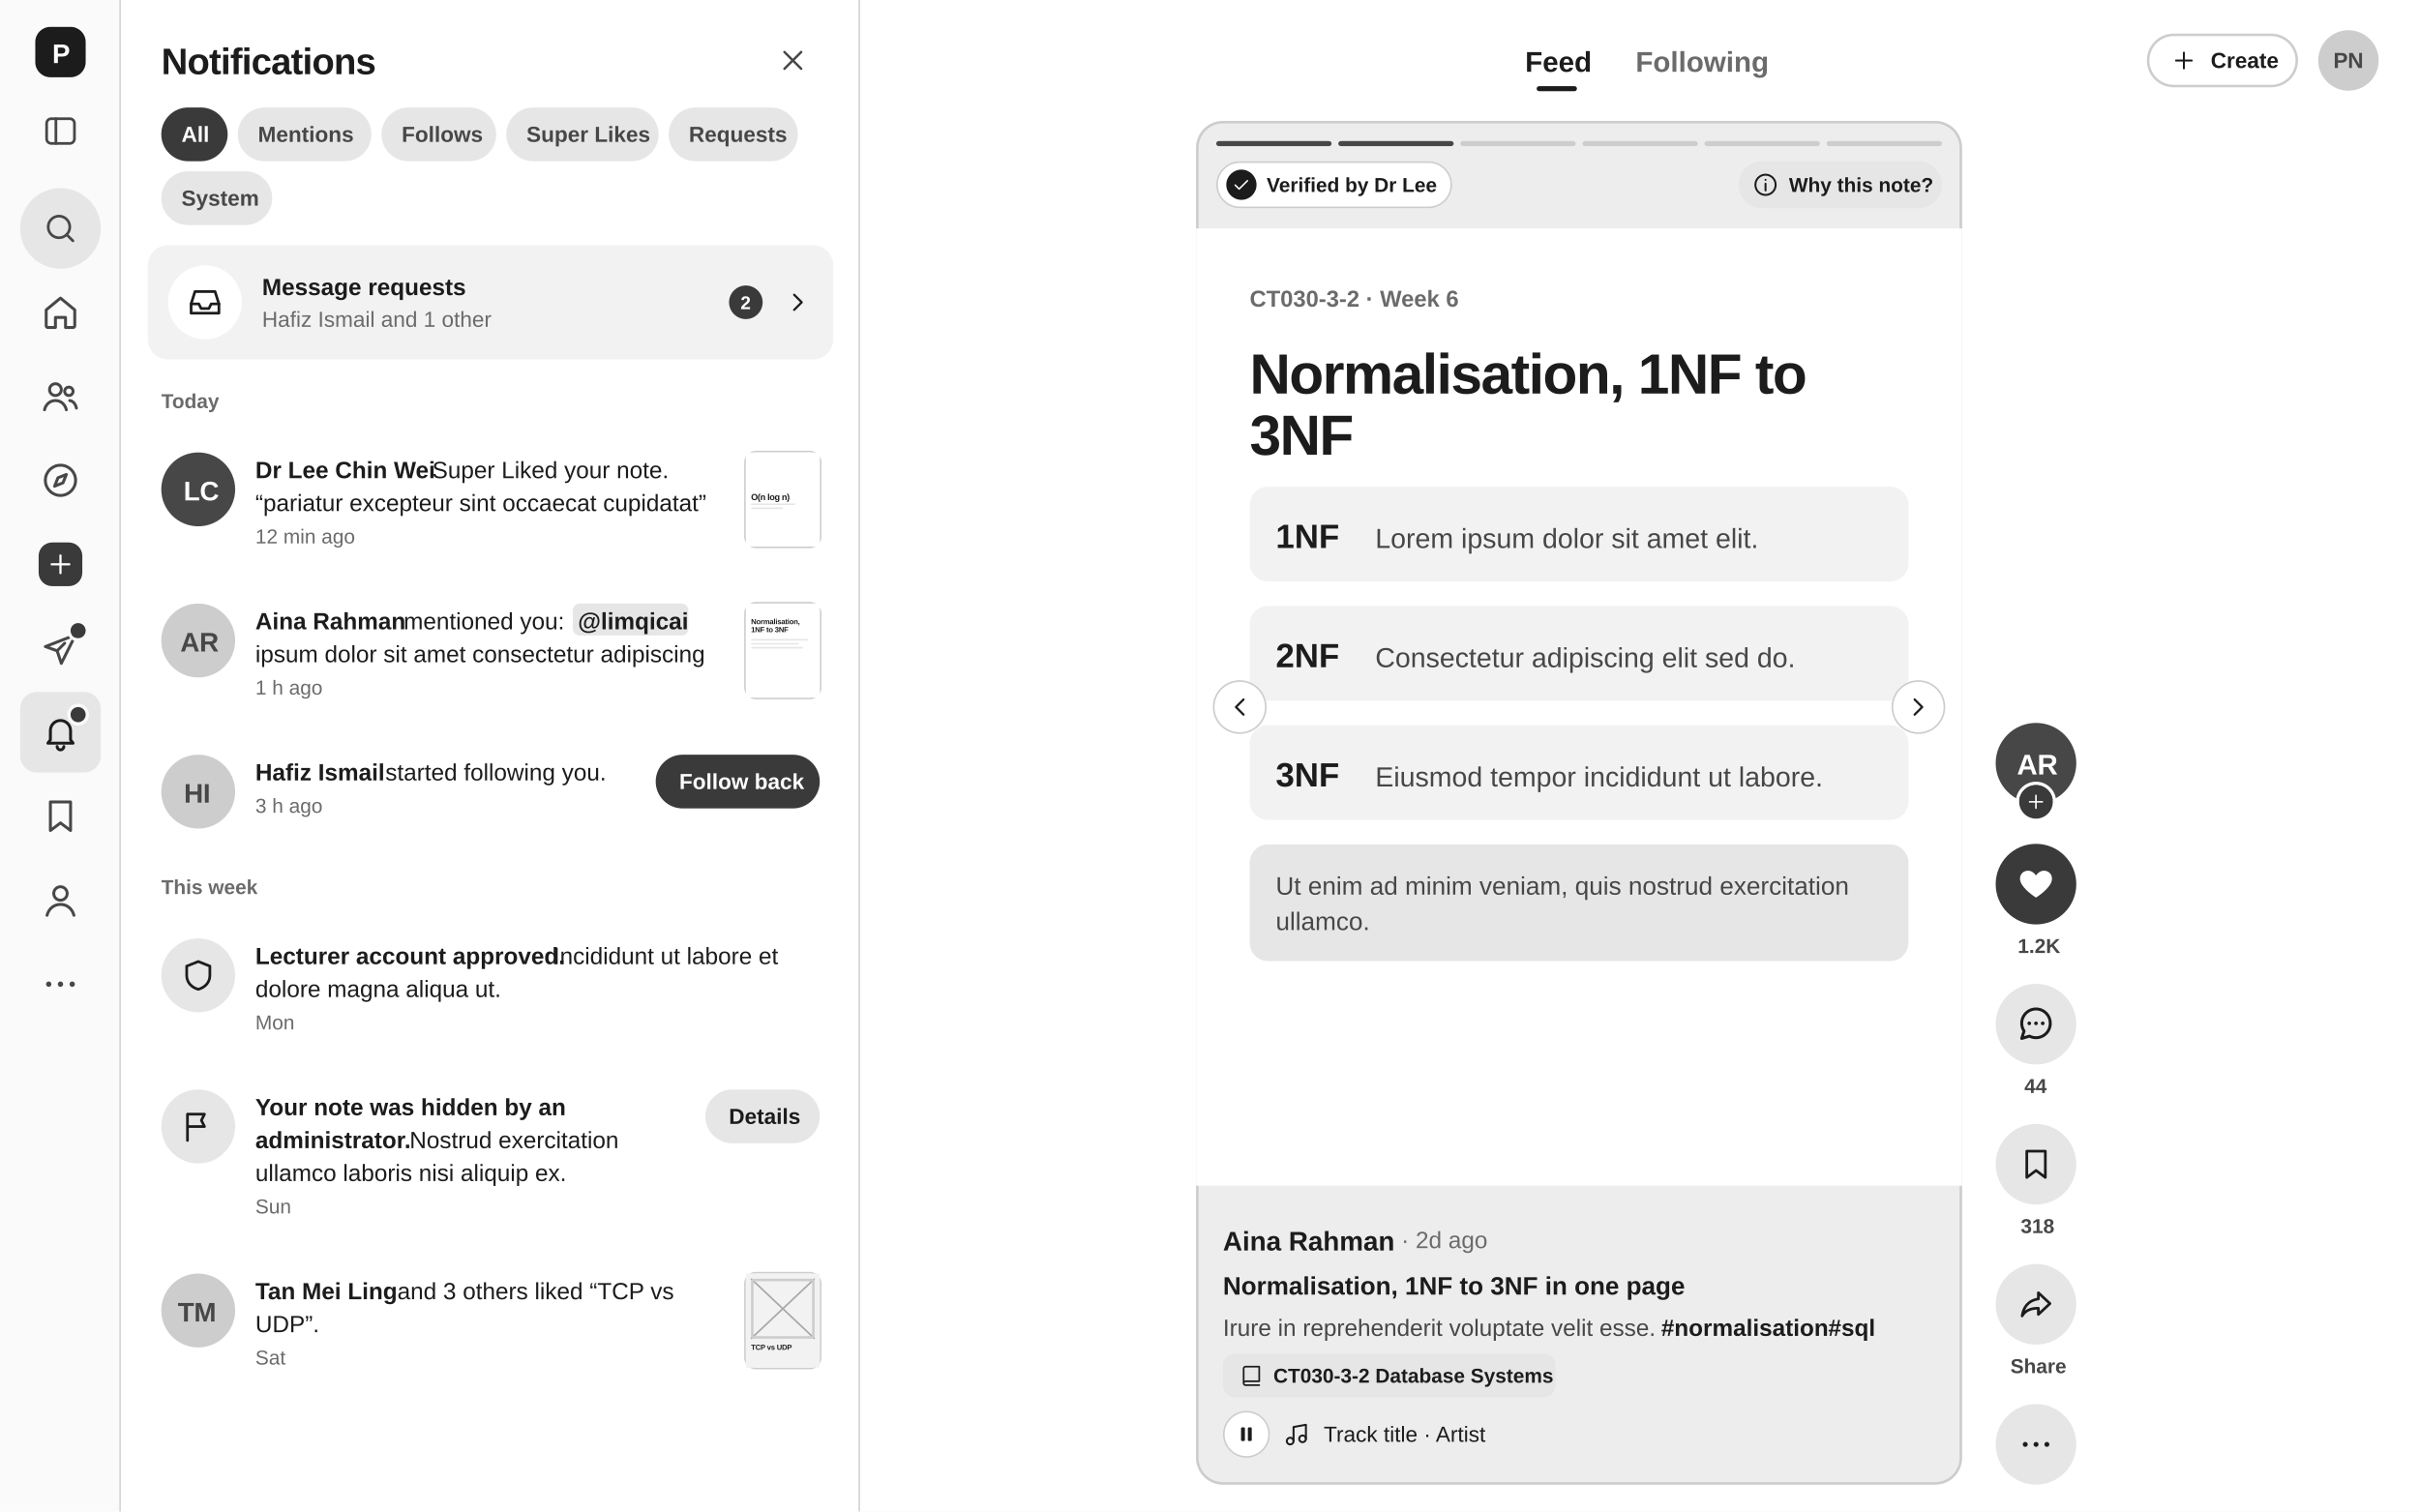
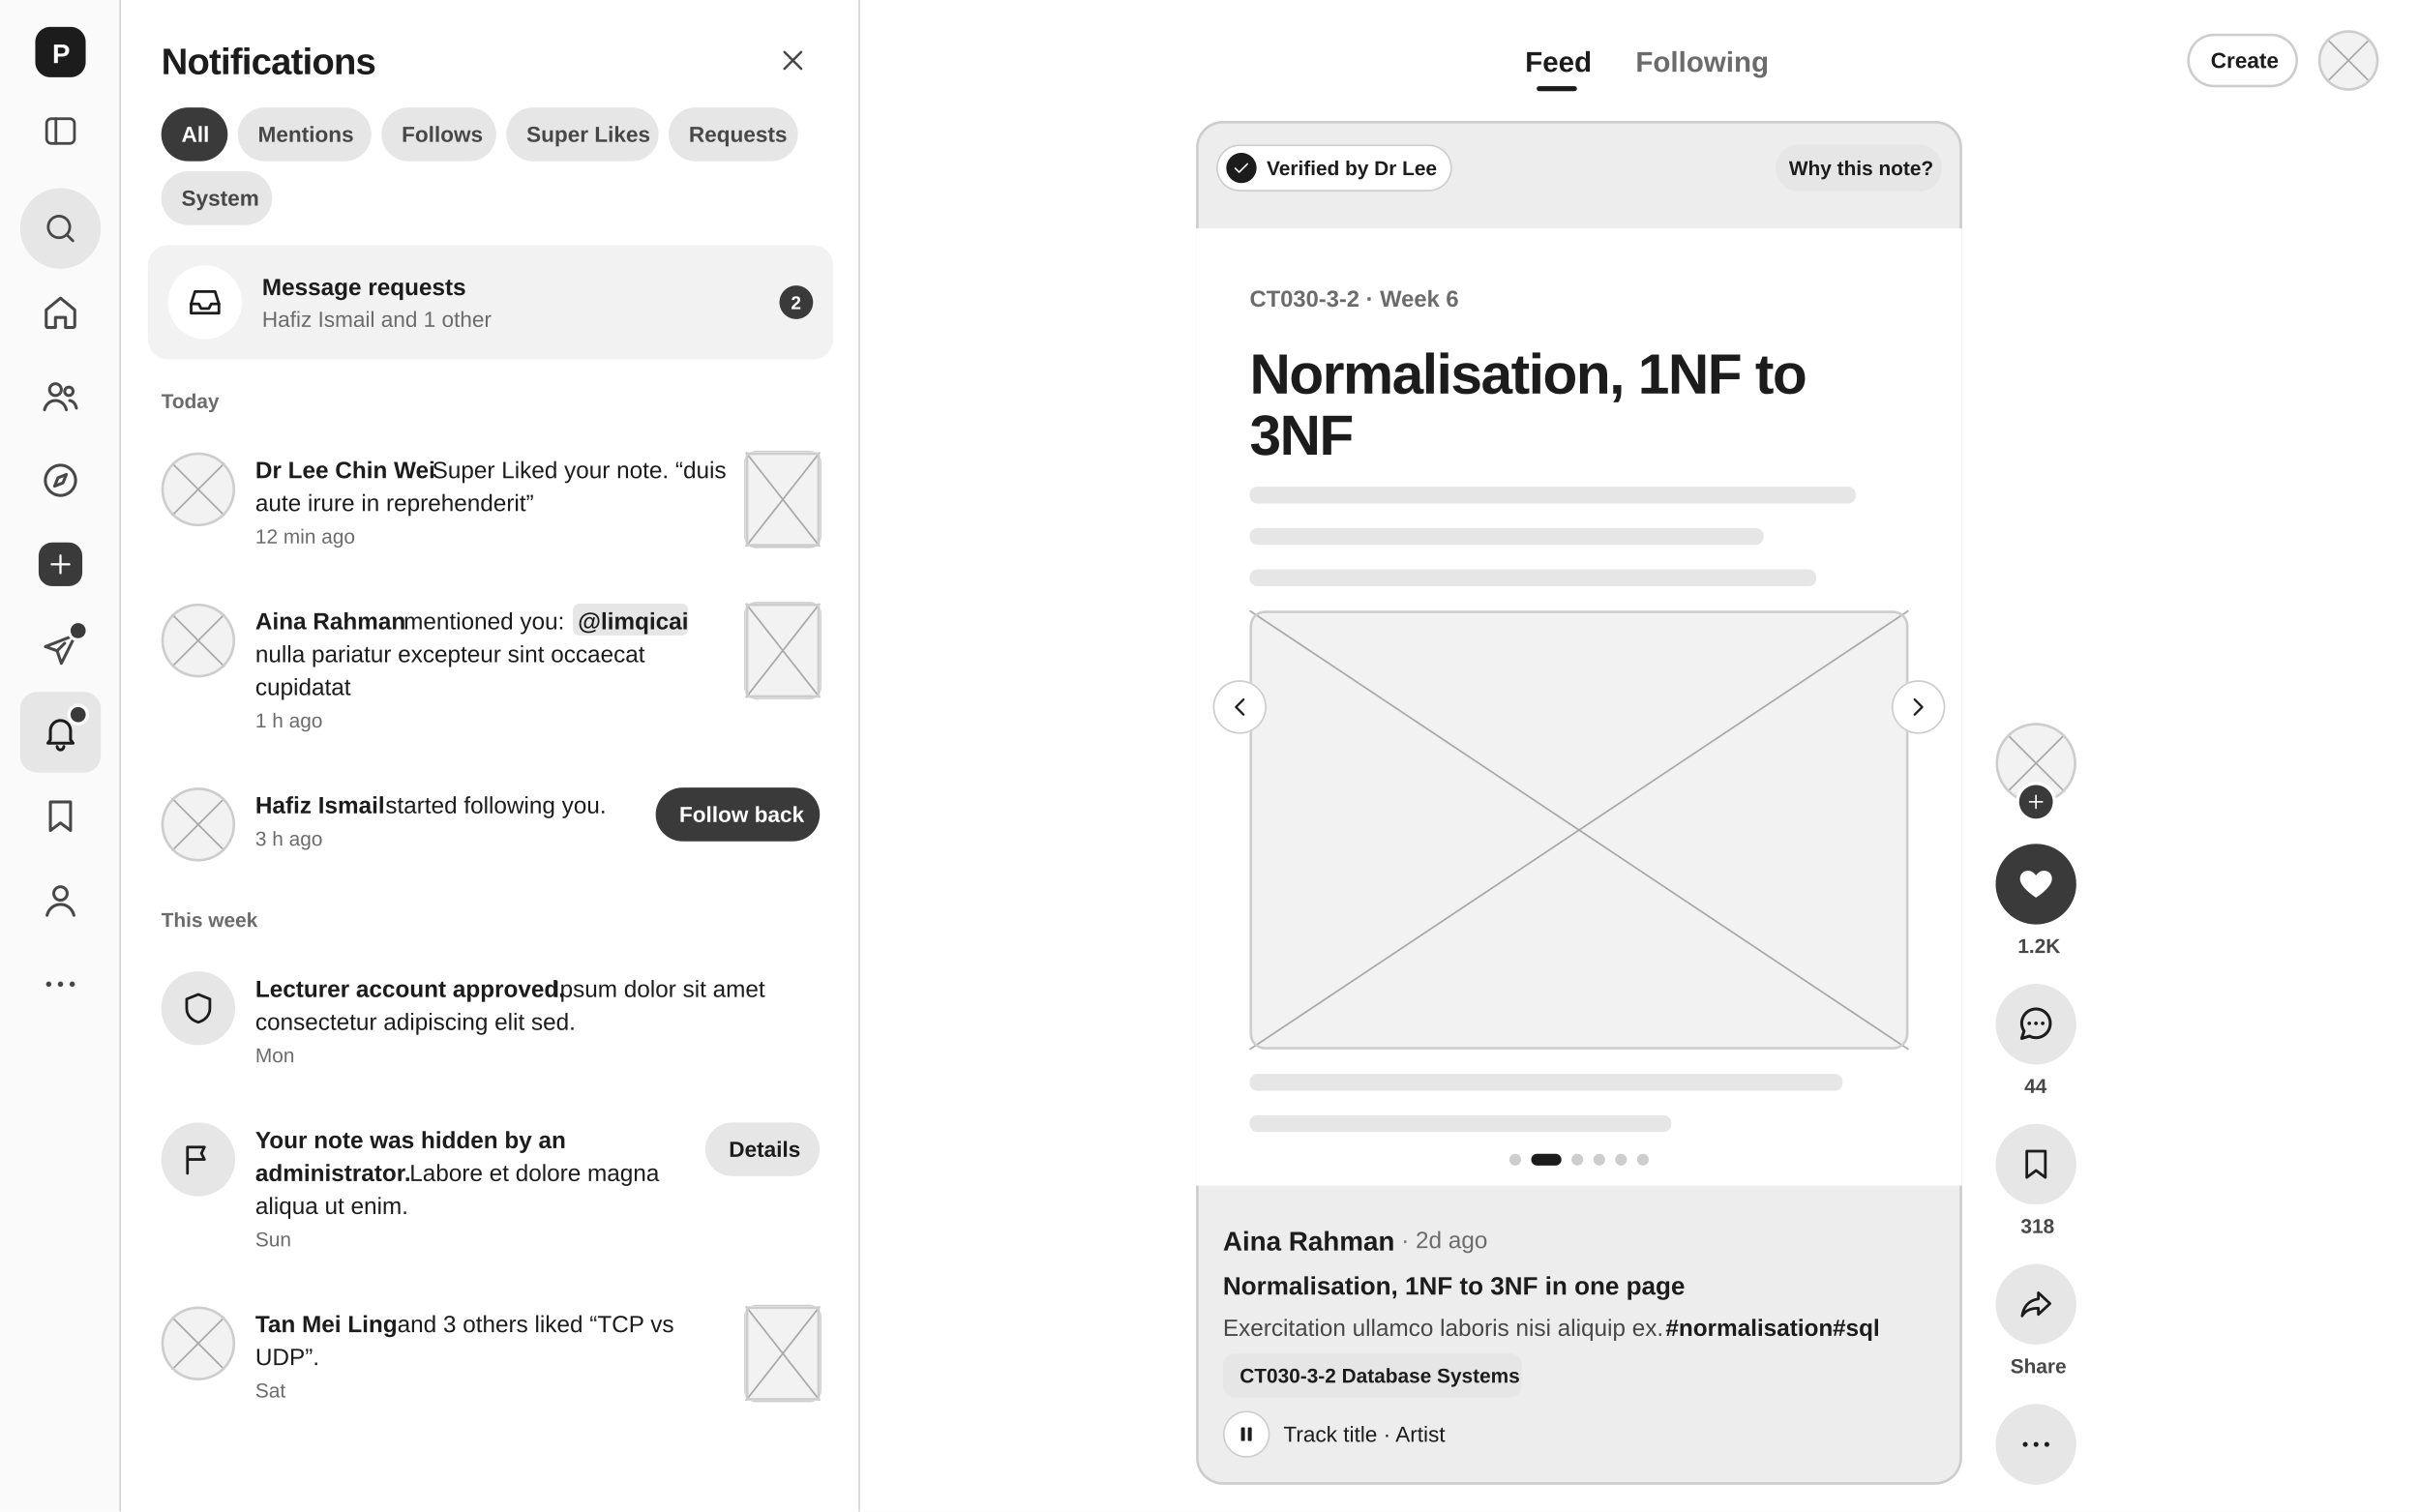
<svg xmlns="http://www.w3.org/2000/svg" width="1440" height="900" viewBox="0 0 1440 900" font-family="Segoe UI, Arial, sans-serif">
  <defs />
  <rect width="1440" height="900" fill="#ffffff" />
  <rect x="0" y="0" width="1440" height="900" fill="#ffffff" />
  <rect x="72" y="0" width="440" height="900" fill="#ffffff" />
  <rect x="511" y="0" width="1" height="900" fill="#d6d6d6" />
  <text x="96" y="44.18" font-size="22" font-weight="600" letter-spacing="-0.44" fill="#1c1c1c">Notifications</text>
  <g transform="translate(462 26) scale(0.83)" fill="none" stroke="#474747" stroke-width="1.75" stroke-linecap="round" stroke-linejoin="round">
    <path d="M6 6l12 12M18 6 6 18" />
  </g>
  <rect x="96" y="64" width="39.53" height="32" rx="16" fill="#3a3a3a" />
  <text x="108" y="84.47" font-size="13" font-weight="600" fill="#ffffff">All</text>
  <rect x="141.53" y="64" width="79.56" height="32" rx="16" fill="#e6e6e6" />
  <text x="153.53" y="84.47" font-size="13" font-weight="600" fill="#474747">Mentions</text>
  <rect x="227.09" y="64" width="68.3" height="32" rx="16" fill="#e6e6e6" />
  <text x="239.09" y="84.47" font-size="13" font-weight="600" fill="#474747">Follows</text>
  <rect x="301.39" y="64" width="90.66" height="32" rx="16" fill="#e6e6e6" />
  <text x="313.39" y="84.47" font-size="13" font-weight="600" fill="#474747">Super Likes</text>
  <rect x="398.05" y="64" width="76.89" height="32" rx="16" fill="#e6e6e6" />
  <text x="410.05" y="84.47" font-size="13" font-weight="600" fill="#474747">Requests</text>
  <rect x="96" y="102" width="66.03" height="32" rx="16" fill="#e6e6e6" />
  <text x="108" y="122.47" font-size="13" font-weight="600" fill="#474747">System</text>
  <rect x="88" y="146" width="408" height="68" rx="12" fill="#f2f2f2" />
  <rect x="100" y="158" width="44" height="44" rx="22" fill="#ffffff" />
  <g transform="translate(111 169) scale(0.92)" fill="none" stroke="#1c1c1c" stroke-width="1.75" stroke-linecap="round" stroke-linejoin="round">
    <path d="M3 13h5l1.5 3h5l1.5-3h5" />
    <path d="M5.5 5h13l2.5 8v6H3v-6z" />
  </g>
  <text x="156" y="175.73" font-size="14" font-weight="600" fill="#1c1c1c">Message requests</text>
  <text x="156" y="194.61" font-size="13" fill="#6b6b6b">Hafiz Ismail and 1 other</text>
-   <rect x="434" y="170" width="20" height="20" rx="10" fill="#3a3a3a" />
-   <text x="440.83" y="184.1" font-size="11" font-weight="700" fill="#ffffff">2</text>
-   <g transform="translate(466 171) scale(0.75)" fill="none" stroke="#1c1c1c" stroke-width="1.75" stroke-linecap="round" stroke-linejoin="round">
-     <path d="m9 6 6 6-6 6" />
-   </g>
+   <rect x="464" y="170" width="20" height="20" rx="10" fill="#3a3a3a" />
+   <text x="470.83" y="184.1" font-size="11" font-weight="700" fill="#ffffff">2</text>
  <text x="96" y="242.98" font-size="12" font-weight="700" fill="#6b6b6b">Today</text>
-   <rect x="96" y="269.39" width="44" height="44" rx="22" fill="#474747" />
-   <text x="109.27" y="297.94" font-size="16" font-weight="700" letter-spacing="-0.16" fill="#ffffff">LC</text>
+   <rect x="96" y="269.39" width="44" height="44" rx="22" fill="#f2f2f2" />
+   <path d="M102.44 275.83L133.56 306.95M133.56 275.83L102.44 306.95" fill="none" stroke="#a8a8a8" stroke-width="1" />
+   <rect x="96.75" y="270.14" width="42.5" height="42.5" rx="21.25" fill="none" stroke="#cdcdcd" stroke-width="1.5" />
  <text x="152" y="284.7" font-size="14" font-weight="600" fill="#1c1c1c">Dr Lee Chin Wei</text>
-   <text x="257.25" y="284.7" font-size="14" fill="#1c1c1c">Super Liked your note.</text>
-   <text x="152" y="304.29" font-size="14" fill="#1c1c1c">“pariatur excepteur sint occaecat cupidatat”</text>
+   <text x="257.25" y="284.7" font-size="14" fill="#1c1c1c">Super Liked your note. “duis</text>
+   <text x="152" y="304.29" font-size="14" fill="#1c1c1c">aute irure in reprehenderit”</text>
  <text x="152" y="323.56" font-size="12" fill="#6b6b6b">12 min ago</text>
  <rect x="443.5" y="268.89" width="45" height="57" rx="6.5" fill="none" stroke="#cdcdcd" stroke-width="1" />
  <rect x="444" y="269.39" width="44" height="56" fill="#ffffff" />
-   <text x="447.08" y="297.78" font-size="5.28" font-weight="700" letter-spacing="-0.21" fill="#1c1c1c">O(n log n)</text>
-   <rect x="447.08" y="299.78" width="26.48" height="0.95" rx="0.44" fill="#e6e6e6" />
-   <rect x="447.08" y="302.14" width="18.92" height="0.95" rx="0.44" fill="#e6e6e6" />
-   <rect x="96" y="359.38" width="44" height="44" rx="22" fill="#cdcdcd" />
-   <text x="107.3" y="387.92" font-size="16" font-weight="700" letter-spacing="-0.16" fill="#474747">AR</text>
+   <rect x="444" y="269.39" width="44" height="56" fill="#f2f2f2" />
+   <path d="M444 269.39L488 325.39M488 269.39L444 325.39" fill="none" stroke="#a8a8a8" stroke-width="1" />
+   <rect x="444.75" y="270.14" width="42.5" height="54.5" fill="none" stroke="#cdcdcd" stroke-width="1.5" />
+   <rect x="96" y="359.38" width="44" height="44" rx="22" fill="#f2f2f2" />
+   <path d="M102.44 365.82L133.56 396.93M133.56 365.82L102.44 396.93" fill="none" stroke="#a8a8a8" stroke-width="1" />
+   <rect x="96.75" y="360.13" width="42.5" height="42.5" rx="21.25" fill="none" stroke="#cdcdcd" stroke-width="1.5" />
  <text x="152" y="374.69" font-size="14" font-weight="600" fill="#1c1c1c">Aina Rahman</text>
  <text x="240.27" y="374.69" font-size="14" fill="#1c1c1c">mentioned you:</text>
  <rect x="341.02" y="359.38" width="68.73" height="19" rx="4" fill="#e6e6e6" />
  <text x="344.02" y="374.69" font-size="14" font-weight="600" fill="#1c1c1c">@limqicai</text>
-   <text x="152" y="394.28" font-size="14" fill="#1c1c1c">ipsum dolor sit amet consectetur adipiscing</text>
-   <text x="152" y="413.54" font-size="12" fill="#6b6b6b">1 h ago</text>
+   <text x="152" y="394.28" font-size="14" fill="#1c1c1c">nulla pariatur excepteur sint occaecat</text>
+   <text x="152" y="413.87" font-size="14" fill="#1c1c1c">cupidatat</text>
+   <text x="152" y="433.14" font-size="12" fill="#6b6b6b">1 h ago</text>
  <rect x="443.5" y="358.88" width="45" height="57" rx="6.5" fill="none" stroke="#cdcdcd" stroke-width="1" />
  <rect x="444" y="359.38" width="44" height="56" fill="#ffffff" />
-   <text x="447.08" y="371.64" font-size="4.4" font-weight="700" letter-spacing="-0.11" fill="#1c1c1c">Normalisation,</text>
-   <text x="447.08" y="376.39" font-size="4.4" font-weight="700" letter-spacing="-0.11" fill="#1c1c1c">1NF to 3NF</text>
-   <rect x="447.08" y="380.47" width="34.05" height="0.95" rx="0.44" fill="#e6e6e6" />
-   <rect x="447.08" y="382.83" width="28.38" height="0.95" rx="0.44" fill="#e6e6e6" />
-   <rect x="447.08" y="385.19" width="31.03" height="0.95" rx="0.44" fill="#e6e6e6" />
-   <rect x="96" y="449.36" width="44" height="44" rx="22" fill="#cdcdcd" />
-   <text x="109.48" y="477.91" font-size="16" font-weight="700" letter-spacing="-0.16" fill="#474747">HI</text>
-   <text x="152" y="464.67" font-size="14" font-weight="600" fill="#1c1c1c">Hafiz Ismail</text>
-   <text x="229.41" y="464.67" font-size="14" fill="#1c1c1c">started following you.</text>
-   <text x="152" y="483.93" font-size="12" fill="#6b6b6b">3 h ago</text>
-   <rect x="390.33" y="449.36" width="97.67" height="32" rx="16" fill="#3a3a3a" />
-   <text x="404.33" y="469.83" font-size="13" font-weight="600" fill="#ffffff">Follow back</text>
-   <text x="96" y="532.34" font-size="12" font-weight="700" fill="#6b6b6b">This week</text>
-   <rect x="96" y="558.75" width="44" height="44" rx="22" fill="#e6e6e6" />
-   <g transform="translate(107 569.75) scale(0.92)" fill="none" stroke="#1c1c1c" stroke-width="1.75" stroke-linecap="round" stroke-linejoin="round">
+   <rect x="444" y="359.38" width="44" height="56" fill="#f2f2f2" />
+   <path d="M444 359.38L488 415.38M488 359.38L444 415.38" fill="none" stroke="#a8a8a8" stroke-width="1" />
+   <rect x="444.75" y="360.13" width="42.5" height="54.5" fill="none" stroke="#cdcdcd" stroke-width="1.5" />
+   <rect x="96" y="468.95" width="44" height="44" rx="22" fill="#f2f2f2" />
+   <path d="M102.44 475.4L133.56 506.51M133.56 475.4L102.44 506.51" fill="none" stroke="#a8a8a8" stroke-width="1" />
+   <rect x="96.75" y="469.7" width="42.5" height="42.5" rx="21.25" fill="none" stroke="#cdcdcd" stroke-width="1.5" />
+   <text x="152" y="484.26" font-size="14" font-weight="600" fill="#1c1c1c">Hafiz Ismail</text>
+   <text x="229.41" y="484.26" font-size="14" fill="#1c1c1c">started following you.</text>
+   <text x="152" y="503.53" font-size="12" fill="#6b6b6b">3 h ago</text>
+   <rect x="390.33" y="468.95" width="97.67" height="32" rx="16" fill="#3a3a3a" />
+   <text x="404.33" y="489.43" font-size="13" font-weight="600" fill="#ffffff">Follow back</text>
+   <text x="96" y="551.93" font-size="12" font-weight="700" fill="#6b6b6b">This week</text>
+   <rect x="96" y="578.34" width="44" height="44" rx="22" fill="#e6e6e6" />
+   <g transform="translate(107 589.34) scale(0.92)" fill="none" stroke="#1c1c1c" stroke-width="1.75" stroke-linecap="round" stroke-linejoin="round">
    <path d="M12 3 4.5 6v6c0 4.6 3.2 7.8 7.5 9 4.3-1.2 7.5-4.4 7.5-9V6z" />
  </g>
-   <text x="152" y="574.06" font-size="14" font-weight="600" fill="#1c1c1c">Lecturer account approved.</text>
-   <text x="329.38" y="574.06" font-size="14" fill="#1c1c1c">Incididunt ut labore et</text>
-   <text x="152" y="593.65" font-size="14" fill="#1c1c1c">dolore magna aliqua ut.</text>
-   <text x="152" y="612.92" font-size="12" fill="#6b6b6b">Mon</text>
-   <rect x="96" y="648.73" width="44" height="44" rx="22" fill="#e6e6e6" />
-   <g transform="translate(107 659.73) scale(0.92)" fill="none" stroke="#1c1c1c" stroke-width="1.75" stroke-linecap="round" stroke-linejoin="round">
+   <text x="152" y="593.65" font-size="14" font-weight="600" fill="#1c1c1c">Lecturer account approved.</text>
+   <text x="329.38" y="593.65" font-size="14" fill="#1c1c1c">Ipsum dolor sit amet</text>
+   <text x="152" y="613.25" font-size="14" fill="#1c1c1c">consectetur adipiscing elit sed.</text>
+   <text x="152" y="632.51" font-size="12" fill="#6b6b6b">Mon</text>
+   <rect x="96" y="668.33" width="44" height="44" rx="22" fill="#e6e6e6" />
+   <g transform="translate(107 679.33) scale(0.92)" fill="none" stroke="#1c1c1c" stroke-width="1.75" stroke-linecap="round" stroke-linejoin="round">
    <path d="M5 21V4M5 4h11l-2 4 2 4H5" />
  </g>
-   <text x="152" y="664.04" font-size="14" font-weight="600" fill="#1c1c1c">Your note was hidden by an</text>
-   <text x="152" y="683.64" font-size="14" font-weight="600" fill="#1c1c1c">administrator.</text>
-   <text x="243.8" y="683.64" font-size="14" fill="#1c1c1c">Nostrud exercitation</text>
-   <text x="152" y="703.23" font-size="14" fill="#1c1c1c">ullamco laboris nisi aliquip ex.</text>
-   <text x="152" y="722.5" font-size="12" fill="#6b6b6b">Sun</text>
-   <rect x="419.88" y="648.73" width="68.13" height="32" rx="16" fill="#e6e6e6" />
-   <text x="433.88" y="669.21" font-size="13" font-weight="600" fill="#1c1c1c">Details</text>
-   <rect x="96" y="758.31" width="44" height="44" rx="22" fill="#cdcdcd" />
-   <text x="105.81" y="786.86" font-size="16" font-weight="700" letter-spacing="-0.16" fill="#474747">TM</text>
-   <text x="152" y="773.62" font-size="14" font-weight="600" fill="#1c1c1c">Tan Mei Ling</text>
-   <text x="236.52" y="773.62" font-size="14" fill="#1c1c1c">and 3 others liked “TCP vs</text>
-   <text x="152" y="793.22" font-size="14" fill="#1c1c1c">UDP”.</text>
-   <text x="152" y="812.48" font-size="12" fill="#6b6b6b">Sat</text>
-   <rect x="443.5" y="757.81" width="45" height="57" rx="6.5" fill="none" stroke="#cdcdcd" stroke-width="1" />
-   <rect x="444" y="758.31" width="44" height="56" fill="#f2f2f2" />
-   <rect x="447.08" y="761.39" width="37.84" height="35.69" rx="1.32" fill="#f2f2f2" />
-   <path d="M447.08 761.39L484.92 797.08M484.92 761.39L447.08 797.08" fill="none" stroke="#a8a8a8" stroke-width="1" />
-   <rect x="447.83" y="762.14" width="36.34" height="34.19" rx="0.57" fill="none" stroke="#cdcdcd" stroke-width="1.5" />
-   <text x="447.08" y="803.72" font-size="4.4" font-weight="700" letter-spacing="-0.11" fill="#1c1c1c">TCP vs UDP</text>
+   <text x="152" y="683.64" font-size="14" font-weight="600" fill="#1c1c1c">Your note was hidden by an</text>
+   <text x="152" y="703.23" font-size="14" font-weight="600" fill="#1c1c1c">administrator.</text>
+   <text x="243.8" y="703.23" font-size="14" fill="#1c1c1c">Labore et dolore magna</text>
+   <text x="152" y="722.83" font-size="14" fill="#1c1c1c">aliqua ut enim.</text>
+   <text x="152" y="742.09" font-size="12" fill="#6b6b6b">Sun</text>
+   <rect x="419.88" y="668.33" width="68.13" height="32" rx="16" fill="#e6e6e6" />
+   <text x="433.88" y="688.8" font-size="13" font-weight="600" fill="#1c1c1c">Details</text>
+   <rect x="96" y="777.91" width="44" height="44" rx="22" fill="#f2f2f2" />
+   <path d="M102.44 784.35L133.56 815.46M133.56 784.35L102.44 815.46" fill="none" stroke="#a8a8a8" stroke-width="1" />
+   <rect x="96.75" y="778.66" width="42.5" height="42.5" rx="21.25" fill="none" stroke="#cdcdcd" stroke-width="1.5" />
+   <text x="152" y="793.22" font-size="14" font-weight="600" fill="#1c1c1c">Tan Mei Ling</text>
+   <text x="236.52" y="793.22" font-size="14" fill="#1c1c1c">and 3 others liked “TCP vs</text>
+   <text x="152" y="812.81" font-size="14" fill="#1c1c1c">UDP”.</text>
+   <text x="152" y="832.07" font-size="12" fill="#6b6b6b">Sat</text>
+   <rect x="443.5" y="777.41" width="45" height="57" rx="6.5" fill="none" stroke="#cdcdcd" stroke-width="1" />
+   <rect x="444" y="777.91" width="44" height="56" fill="#ffffff" />
+   <rect x="444" y="777.91" width="44" height="56" fill="#f2f2f2" />
+   <path d="M444 777.91L488 833.91M488 777.91L444 833.91" fill="none" stroke="#a8a8a8" stroke-width="1" />
+   <rect x="444.75" y="778.66" width="42.5" height="54.5" fill="none" stroke="#cdcdcd" stroke-width="1.5" />
  <g id="card-1">
    <rect x="712" y="72" width="456" height="812" rx="16" fill="#ededed" />
    <rect x="712.75" y="72.75" width="454.5" height="810.5" rx="15.25" fill="none" stroke="#cdcdcd" stroke-width="1.5" />
    <rect x="712" y="136" width="456" height="570" fill="#ffffff" />
    <text x="743.91" y="182.58" font-size="13.68" font-weight="600" fill="#6b6b6b">CT030-3-2 · Week 6</text>
    <text x="743.91" y="234.33" font-size="33.74" font-weight="700" letter-spacing="-0.84" fill="#1c1c1c">Normalisation, 1NF to</text>
    <text x="743.91" y="270.77" font-size="33.74" font-weight="700" letter-spacing="-0.84" fill="#1c1c1c">3NF</text>
-     <rect x="743.91" y="289.78" width="392.19" height="56.42" rx="10.94" fill="#f2f2f2" />
-     <text x="759.41" y="326.28" font-size="20.06" font-weight="600" fill="#1c1c1c">1NF</text>
-     <text x="818.67" y="326.27" font-size="16.42" fill="#474747">Lorem ipsum dolor sit amet elit.</text>
-     <rect x="743.91" y="360.78" width="392.19" height="56.42" rx="10.94" fill="#f2f2f2" />
-     <text x="759.41" y="397.28" font-size="20.06" font-weight="600" fill="#1c1c1c">2NF</text>
-     <text x="818.67" y="397.27" font-size="16.42" fill="#474747">Consectetur adipiscing elit sed do.</text>
-     <rect x="743.91" y="431.78" width="392.19" height="56.42" rx="10.94" fill="#f2f2f2" />
-     <text x="759.41" y="468.28" font-size="20.06" font-weight="600" fill="#1c1c1c">3NF</text>
-     <text x="818.67" y="468.27" font-size="16.42" fill="#474747">Eiusmod tempor incididunt ut labore.</text>
-     <rect x="743.91" y="502.78" width="392.19" height="69.47" rx="10.94" fill="#e6e6e6" />
-     <text x="759.41" y="532.7" font-size="15.05" fill="#474747">Ut enim ad minim veniam, quis nostrud exercitation</text>
-     <text x="759.41" y="553.76" font-size="15.05" fill="#474747">ullamco.</text>
-     <rect x="724" y="84" width="68.67" height="3" rx="1.5" fill="#474747" />
-     <rect x="796.67" y="84" width="68.67" height="3" rx="1.5" fill="#474747" />
-     <rect x="869.34" y="84" width="68.67" height="3" rx="1.5" fill="#cdcdcd" />
-     <rect x="942.02" y="84" width="68.67" height="3" rx="1.5" fill="#cdcdcd" />
-     <rect x="1014.69" y="84" width="68.67" height="3" rx="1.5" fill="#cdcdcd" />
-     <rect x="1087.36" y="84" width="68.67" height="3" rx="1.5" fill="#cdcdcd" />
-     <rect x="724" y="96" width="140.45" height="28" rx="14" fill="#ffffff" />
-     <rect x="724.5" y="96.5" width="139.45" height="27" rx="13.5" fill="none" stroke="#cdcdcd" stroke-width="1" />
-     <rect x="730" y="101" width="18" height="18" rx="9" fill="#1c1c1c" />
-     <g transform="translate(732.7 103.7) scale(0.52)" fill="none" stroke="#ffffff" stroke-width="1.75" stroke-linecap="round" stroke-linejoin="round">
+     <rect x="743.91" y="289.78" width="360.81" height="10.03" rx="4.56" fill="#e6e6e6" />
+     <rect x="743.91" y="314.39" width="305.91" height="10.03" rx="4.56" fill="#e6e6e6" />
+     <rect x="743.91" y="339" width="337.28" height="10.03" rx="4.56" fill="#e6e6e6" />
+     <rect x="743.91" y="363.61" width="392.19" height="261.27" rx="9.12" fill="#f2f2f2" />
+     <path d="M743.91 363.61L1136.09 624.88M1136.09 363.61L743.91 624.88" fill="none" stroke="#a8a8a8" stroke-width="1" />
+     <rect x="744.66" y="364.36" width="390.69" height="259.77" rx="8.37" fill="none" stroke="#cdcdcd" stroke-width="1.5" />
+     <rect x="743.91" y="639.45" width="352.97" height="10.03" rx="4.56" fill="#e6e6e6" />
+     <rect x="743.91" y="664.06" width="251" height="10.03" rx="4.56" fill="#e6e6e6" />
+     <rect x="898.5" y="687" width="7" height="7" rx="3.5" fill="#cdcdcd" />
+     <rect x="911.5" y="687" width="18" height="7" rx="3.5" fill="#1c1c1c" />
+     <rect x="935.5" y="687" width="7" height="7" rx="3.5" fill="#cdcdcd" />
+     <rect x="948.5" y="687" width="7" height="7" rx="3.5" fill="#cdcdcd" />
+     <rect x="961.5" y="687" width="7" height="7" rx="3.5" fill="#cdcdcd" />
+     <rect x="974.5" y="687" width="7" height="7" rx="3.5" fill="#cdcdcd" />
+     <rect x="724" y="86" width="140.45" height="28" rx="14" fill="#ffffff" />
+     <rect x="724.5" y="86.5" width="139.45" height="27" rx="13.5" fill="none" stroke="#cdcdcd" stroke-width="1" />
+     <rect x="730" y="91" width="18" height="18" rx="9" fill="#1c1c1c" />
+     <g transform="translate(732.7 93.7) scale(0.52)" fill="none" stroke="#ffffff" stroke-width="1.75" stroke-linecap="round" stroke-linejoin="round">
      <path d="m5 12.5 4.5 4.5L19 7.5" />
    </g>
-     <text x="754" y="114.28" font-size="12" font-weight="700" fill="#1c1c1c">Verified by Dr Lee</text>
-     <rect x="1034.95" y="96" width="121.05" height="28" rx="14" fill="#e6e6e6" />
-     <g transform="translate(1042.95 102) scale(0.67)" fill="none" stroke="#1c1c1c" stroke-width="1.75" stroke-linecap="round" stroke-linejoin="round">
-       <circle cx="12" cy="12" r="9" />
-       <path d="M12 11v6M12 7.6v.01" />
-     </g>
-     <text x="1064.95" y="114.28" font-size="12" font-weight="600" fill="#1c1c1c">Why this note?</text>
+     <text x="754" y="104.28" font-size="12" font-weight="700" fill="#1c1c1c">Verified by Dr Lee</text>
+     <rect x="1056.95" y="86" width="99.05" height="28" rx="14" fill="#e6e6e6" />
+     <text x="1064.95" y="104.28" font-size="12" font-weight="600" fill="#1c1c1c">Why this note?</text>
    <rect x="722" y="405" width="32" height="32" rx="16" fill="#ffffff" />
    <rect x="722.5" y="405.5" width="31" height="31" rx="15.5" fill="none" stroke="#cdcdcd" stroke-width="1" />
    <g transform="translate(729 412) scale(0.75)" fill="none" stroke="#1c1c1c" stroke-width="1.75" stroke-linecap="round" stroke-linejoin="round">
      <path d="m15 6-6 6 6 6" />
    </g>
    <rect x="1126" y="405" width="32" height="32" rx="16" fill="#ffffff" />
    <rect x="1126.5" y="405.5" width="31" height="31" rx="15.5" fill="none" stroke="#cdcdcd" stroke-width="1" />
    <g transform="translate(1133 412) scale(0.75)" fill="none" stroke="#1c1c1c" stroke-width="1.75" stroke-linecap="round" stroke-linejoin="round">
      <path d="m9 6 6 6-6 6" />
    </g>
    <text x="728" y="744.56" font-size="16" font-weight="700" fill="#1c1c1c">Aina Rahman</text>
    <text x="834.14" y="743.17" font-size="14" fill="#6b6b6b">· 2d ago</text>
    <text x="728" y="770.83" font-size="15" font-weight="600" fill="#1c1c1c">Normalisation, 1NF to 3NF in one page</text>
-     <text x="728" y="795.42" font-size="14" fill="#474747">Irure in reprehenderit voluptate velit esse.</text>
-     <text x="988.88" y="795.42" font-size="14" font-weight="600" fill="#1c1c1c">#normalisation</text>
-     <text x="1088.33" y="795.42" font-size="14" font-weight="600" fill="#1c1c1c">#sql</text>
-     <rect x="728" y="806" width="197.97" height="26" rx="7" fill="#e6e6e6" />
-     <g transform="translate(738 812) scale(0.58)" fill="none" stroke="#1c1c1c" stroke-width="1.75" stroke-linecap="round" stroke-linejoin="round">
-       <path d="M4 19.5V5a2 2 0 0 1 2-2h14v15H6a2 2 0 0 0-2 2 2 2 0 0 0 2 2h14" />
-     </g>
-     <text x="758" y="823.28" font-size="12" font-weight="600" fill="#1c1c1c">CT030-3-2 Database Systems</text>
+     <text x="728" y="795.42" font-size="14" fill="#474747">Exercitation ullamco laboris nisi aliquip ex.</text>
+     <text x="991.52" y="795.42" font-size="14" font-weight="600" fill="#1c1c1c">#normalisation</text>
+     <text x="1090.97" y="795.42" font-size="14" font-weight="600" fill="#1c1c1c">#sql</text>
+     <rect x="728" y="806" width="177.97" height="26" rx="7" fill="#e6e6e6" />
+     <text x="738" y="823.28" font-size="12" font-weight="600" fill="#1c1c1c">CT030-3-2 Database Systems</text>
    <rect x="728" y="840" width="28" height="28" rx="14" fill="#ffffff" />
    <rect x="728.5" y="840.5" width="27" height="27" rx="13.5" fill="none" stroke="#cdcdcd" stroke-width="1" />
    <g transform="translate(735 847) scale(0.58)" fill="none" stroke="#1c1c1c" stroke-width="1.75" stroke-linecap="round" stroke-linejoin="round">
      <rect x="6.5" y="5" width="4" height="14" rx="1" fill="#1c1c1c" stroke="none" />
      <rect x="13.5" y="5" width="4" height="14" rx="1" fill="#1c1c1c" stroke="none" />
    </g>
-     <g transform="translate(764 846) scale(0.67)" fill="none" stroke="#1c1c1c" stroke-width="1.75" stroke-linecap="round" stroke-linejoin="round">
-       <path d="M9 18V5.5l11-2V16" />
-       <circle cx="6" cy="18" r="3" />
-       <circle cx="17" cy="16" r="3" />
-     </g>
-     <text x="788" y="858.47" font-size="13" fill="#1c1c1c">Track title · Artist</text>
+     <text x="764" y="858.47" font-size="13" fill="#1c1c1c">Track title · Artist</text>
  </g>
  <g id="rail-2">
-     <rect x="1188" y="430.44" width="48" height="48" rx="24" fill="#474747" />
-     <text x="1200.64" y="461.16" font-size="17" font-weight="700" letter-spacing="-0.17" fill="#ffffff">AR</text>
+     <rect x="1188" y="430.44" width="48" height="48" rx="24" fill="#f2f2f2" />
+     <path d="M1195.03 437.47L1228.97 471.41M1228.97 437.47L1195.03 471.41" fill="none" stroke="#a8a8a8" stroke-width="1" />
+     <rect x="1188.75" y="431.19" width="46.5" height="46.5" rx="23.25" fill="none" stroke="#cdcdcd" stroke-width="1.5" />
    <rect x="1201" y="466.44" width="22" height="22" rx="11" fill="none" stroke="#ffffff" stroke-width="2" />
    <rect x="1202" y="467.44" width="20" height="20" rx="10" fill="#3a3a3a" />
    <g transform="translate(1205.5 470.94) scale(0.54)" fill="none" stroke="#ffffff" stroke-width="1.75" stroke-linecap="round" stroke-linejoin="round">
      <path d="M12 5v14M5 12h14" />
    </g>
    <rect x="1188" y="502.44" width="48" height="48" rx="24" fill="#3a3a3a" />
    <g transform="translate(1200 514.44) scale(1)" fill="none" stroke="#ffffff" stroke-width="1.75" stroke-linecap="round" stroke-linejoin="round">
      <path d="M12 20s-7.5-4.6-9.2-9.4C1.6 7.2 3.8 4 7.2 4c2 0 3.6 1.1 4.8 2.8C13.2 5.1 14.8 4 16.8 4c3.4 0 5.6 3.2 4.4 6.6C19.5 15.4 12 20 12 20z" fill="#ffffff" stroke="none" />
    </g>
    <text x="1201.14" y="567.42" font-size="12" font-weight="600" fill="#474747">1.2K</text>
    <rect x="1188" y="585.83" width="48" height="48" rx="24" fill="#e6e6e6" />
    <g transform="translate(1200 597.83) scale(1)" fill="none" stroke="#1c1c1c" stroke-width="1.75" stroke-linecap="round" stroke-linejoin="round">
      <path d="M20.5 11.5a8.5 8.5 0 0 1-12.4 7.6L3.5 20.5l1.4-4.4A8.5 8.5 0 1 1 20.5 11.5z" />
      <circle cx="8" cy="11.5" r="1.1" fill="#1c1c1c" stroke="none" />
      <circle cx="12" cy="11.5" r="1.1" fill="#1c1c1c" stroke="none" />
      <circle cx="16" cy="11.5" r="1.1" fill="#1c1c1c" stroke="none" />
    </g>
    <text x="1205.08" y="650.81" font-size="12" font-weight="600" fill="#474747">44</text>
    <rect x="1188" y="669.22" width="48" height="48" rx="24" fill="#e6e6e6" />
    <g transform="translate(1201 682.22) scale(0.92)" fill="none" stroke="#1c1c1c" stroke-width="1.75" stroke-linecap="round" stroke-linejoin="round">
      <path d="M6 3.5h12v17l-6-4.5-6 4.5z" />
    </g>
    <text x="1202.92" y="734.2" font-size="12" font-weight="600" fill="#474747">318</text>
    <rect x="1188" y="752.61" width="48" height="48" rx="24" fill="#e6e6e6" />
    <g transform="translate(1201 765.61) scale(0.92)" fill="none" stroke="#1c1c1c" stroke-width="1.75" stroke-linecap="round" stroke-linejoin="round">
      <path d="M13.5 4.5 21 11.5l-7.5 7v-4c-5 0-8.5 1.5-10.5 5 .8-5.5 3.8-10 10.5-11z" />
    </g>
    <text x="1196.75" y="817.59" font-size="12" font-weight="600" fill="#474747">Share</text>
    <rect x="1188" y="836" width="48" height="48" rx="24" fill="#e6e6e6" />
    <g transform="translate(1201 849) scale(0.92)" fill="none" stroke="#1c1c1c" stroke-width="1.75" stroke-linecap="round" stroke-linejoin="round">
      <circle cx="5" cy="12" r="1.6" fill="#1c1c1c" stroke="none" />
      <circle cx="12" cy="12" r="1.6" fill="#1c1c1c" stroke="none" />
      <circle cx="19" cy="12" r="1.6" fill="#1c1c1c" stroke="none" />
    </g>
  </g>
  <g id="top-3">
    <text x="907.88" y="42.73" font-size="17" font-weight="700" fill="#1c1c1c">Feed</text>
    <rect x="914.75" y="51.3" width="24" height="3" rx="1.5" fill="#1c1c1c" />
    <text x="973.64" y="42.73" font-size="17" font-weight="700" fill="#6b6b6b">Following</text>
-     <rect x="1278" y="20" width="90" height="32" rx="16" fill="#ffffff" />
-     <rect x="1278.75" y="20.75" width="88.5" height="30.5" rx="15.25" fill="none" stroke="#cdcdcd" stroke-width="1.5" />
-     <g transform="translate(1292 28) scale(0.67)" fill="none" stroke="#1c1c1c" stroke-width="1.75" stroke-linecap="round" stroke-linejoin="round">
-       <path d="M12 5v14M5 12h14" />
-     </g>
+     <rect x="1302" y="20" width="66" height="32" rx="16" fill="#ffffff" />
+     <rect x="1302.75" y="20.75" width="64.5" height="30.5" rx="15.25" fill="none" stroke="#cdcdcd" stroke-width="1.5" />
    <text x="1316" y="40.47" font-size="13" font-weight="600" fill="#1c1c1c">Create</text>
-     <rect x="1380" y="18" width="36" height="36" rx="18" fill="#cdcdcd" />
-     <text x="1389" y="40.47" font-size="13" font-weight="700" letter-spacing="-0.13" fill="#474747">PN</text>
+     <rect x="1380" y="18" width="36" height="36" rx="18" fill="#f2f2f2" />
+     <path d="M1385.27 23.27L1410.73 48.73M1410.73 23.27L1385.27 48.73" fill="none" stroke="#a8a8a8" stroke-width="1" />
+     <rect x="1380.75" y="18.75" width="34.5" height="34.5" rx="17.25" fill="none" stroke="#cdcdcd" stroke-width="1.5" />
  </g>
  <g id="nav-4">
    <rect x="0" y="0" width="72" height="900" fill="#fafafa" />
    <rect x="71" y="0" width="1" height="900" fill="#d6d6d6" />
    <rect x="21" y="16" width="30" height="30" rx="9" fill="#1c1c1c" />
    <text x="31.08" y="37.55" font-size="16" font-weight="700" fill="#ffffff">P</text>
    <g transform="translate(25 67) scale(0.92)" fill="none" stroke="#474747" stroke-width="1.75" stroke-linecap="round" stroke-linejoin="round">
      <rect x="3" y="4" width="18" height="16" rx="3" />
      <path d="M9 4v16" />
    </g>
    <rect x="12" y="112" width="48" height="48" rx="24" fill="#e6e6e6" />
    <g transform="translate(25 125) scale(0.92)" fill="none" stroke="#474747" stroke-width="1.75" stroke-linecap="round" stroke-linejoin="round">
      <circle cx="11" cy="11" r="7" />
      <path d="m20 20-4-4" />
    </g>
    <g transform="translate(24 174) scale(1)" fill="none" stroke="#474747" stroke-width="1.75" stroke-linecap="round" stroke-linejoin="round">
      <path d="M3.5 10.5 12 3.5l8.5 7V20a1 1 0 0 1-1 1H15v-6H9v6H4.5a1 1 0 0 1-1-1z" />
    </g>
    <g transform="translate(24 224) scale(1)" fill="none" stroke="#474747" stroke-width="1.75" stroke-linecap="round" stroke-linejoin="round">
      <circle cx="9" cy="8" r="3.5" />
      <path d="M2.5 20c.8-3.4 3.4-5.5 6.5-5.5s5.7 2.1 6.5 5.5" />
      <circle cx="17" cy="9" r="2.5" />
      <path d="M17.5 14.5c2 .3 3.4 1.9 4 4.5" />
    </g>
    <g transform="translate(24 274) scale(1)" fill="none" stroke="#474747" stroke-width="1.75" stroke-linecap="round" stroke-linejoin="round">
      <circle cx="12" cy="12" r="9" />
      <path d="m15.5 8.5-2 5-5 2 2-5z" />
    </g>
    <rect x="23" y="323" width="26" height="26" rx="8" fill="#3a3a3a" />
    <g transform="translate(27 327) scale(0.75)" fill="none" stroke="#ffffff" stroke-width="1.75" stroke-linecap="round" stroke-linejoin="round">
      <path d="M12 5v14M5 12h14" />
    </g>
    <g transform="translate(24 374) scale(1)" fill="none" stroke="#474747" stroke-width="1.75" stroke-linecap="round" stroke-linejoin="round">
      <path d="M21 4 3 11l7 2.5L12.5 21z" />
      <path d="m10 13.5 4.5-4.5" />
    </g>
    <rect x="41" y="370" width="11" height="11" rx="5.5" fill="none" stroke="#fafafa" stroke-width="2" />
    <rect x="42" y="371" width="9" height="9" rx="4.5" fill="#3a3a3a" />
    <rect x="12" y="412" width="48" height="48" rx="10" fill="#e6e6e6" />
    <g transform="translate(24 424) scale(1)" fill="none" stroke="#1c1c1c" stroke-width="1.75" stroke-linecap="round" stroke-linejoin="round">
      <path d="M6 16.5V11a6 6 0 0 1 12 0v5.5l1.5 2h-15z" />
      <path d="M10 20.5a2 2 0 0 0 4 0" />
    </g>
    <rect x="41" y="420" width="11" height="11" rx="5.5" fill="none" stroke="#fafafa" stroke-width="2" />
    <rect x="42" y="421" width="9" height="9" rx="4.5" fill="#3a3a3a" />
    <g transform="translate(24 474) scale(1)" fill="none" stroke="#474747" stroke-width="1.75" stroke-linecap="round" stroke-linejoin="round">
      <path d="M6 3.5h12v17l-6-4.5-6 4.5z" />
    </g>
    <g transform="translate(24 524) scale(1)" fill="none" stroke="#474747" stroke-width="1.75" stroke-linecap="round" stroke-linejoin="round">
      <circle cx="12" cy="8" r="4" />
      <path d="M4 21c1-4 4.2-6.5 8-6.5s7 2.5 8 6.5" />
    </g>
    <g transform="translate(24 574) scale(1)" fill="none" stroke="#474747" stroke-width="1.75" stroke-linecap="round" stroke-linejoin="round">
      <circle cx="5" cy="12" r="1.6" fill="#474747" stroke="none" />
      <circle cx="12" cy="12" r="1.6" fill="#474747" stroke="none" />
      <circle cx="19" cy="12" r="1.6" fill="#474747" stroke="none" />
    </g>
  </g>
</svg>
